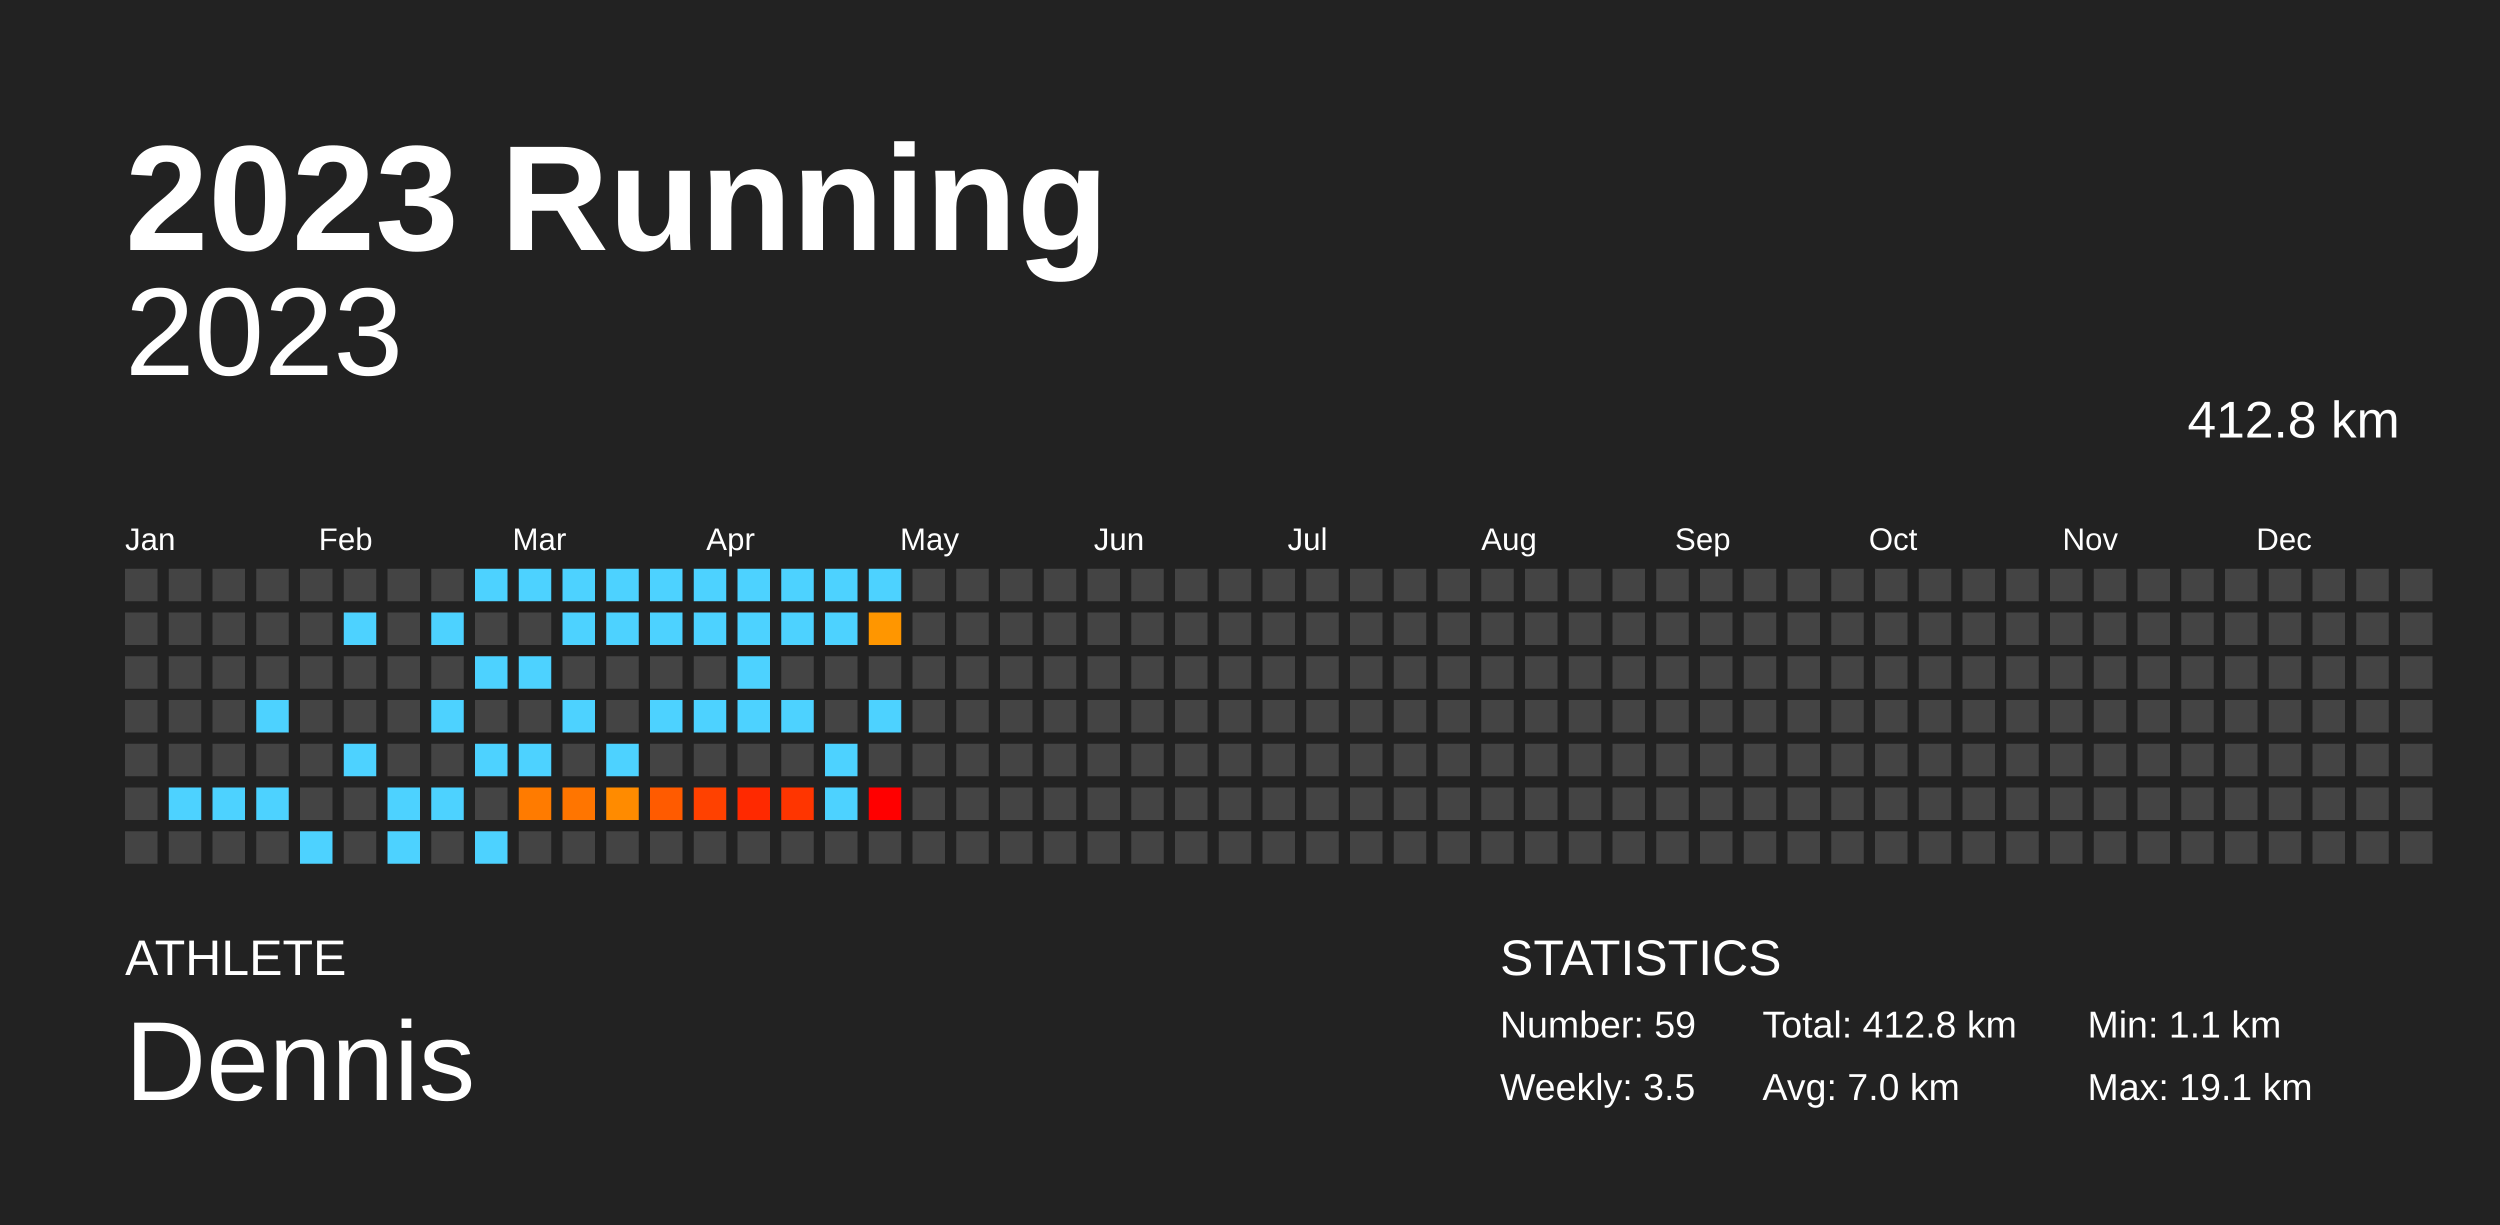
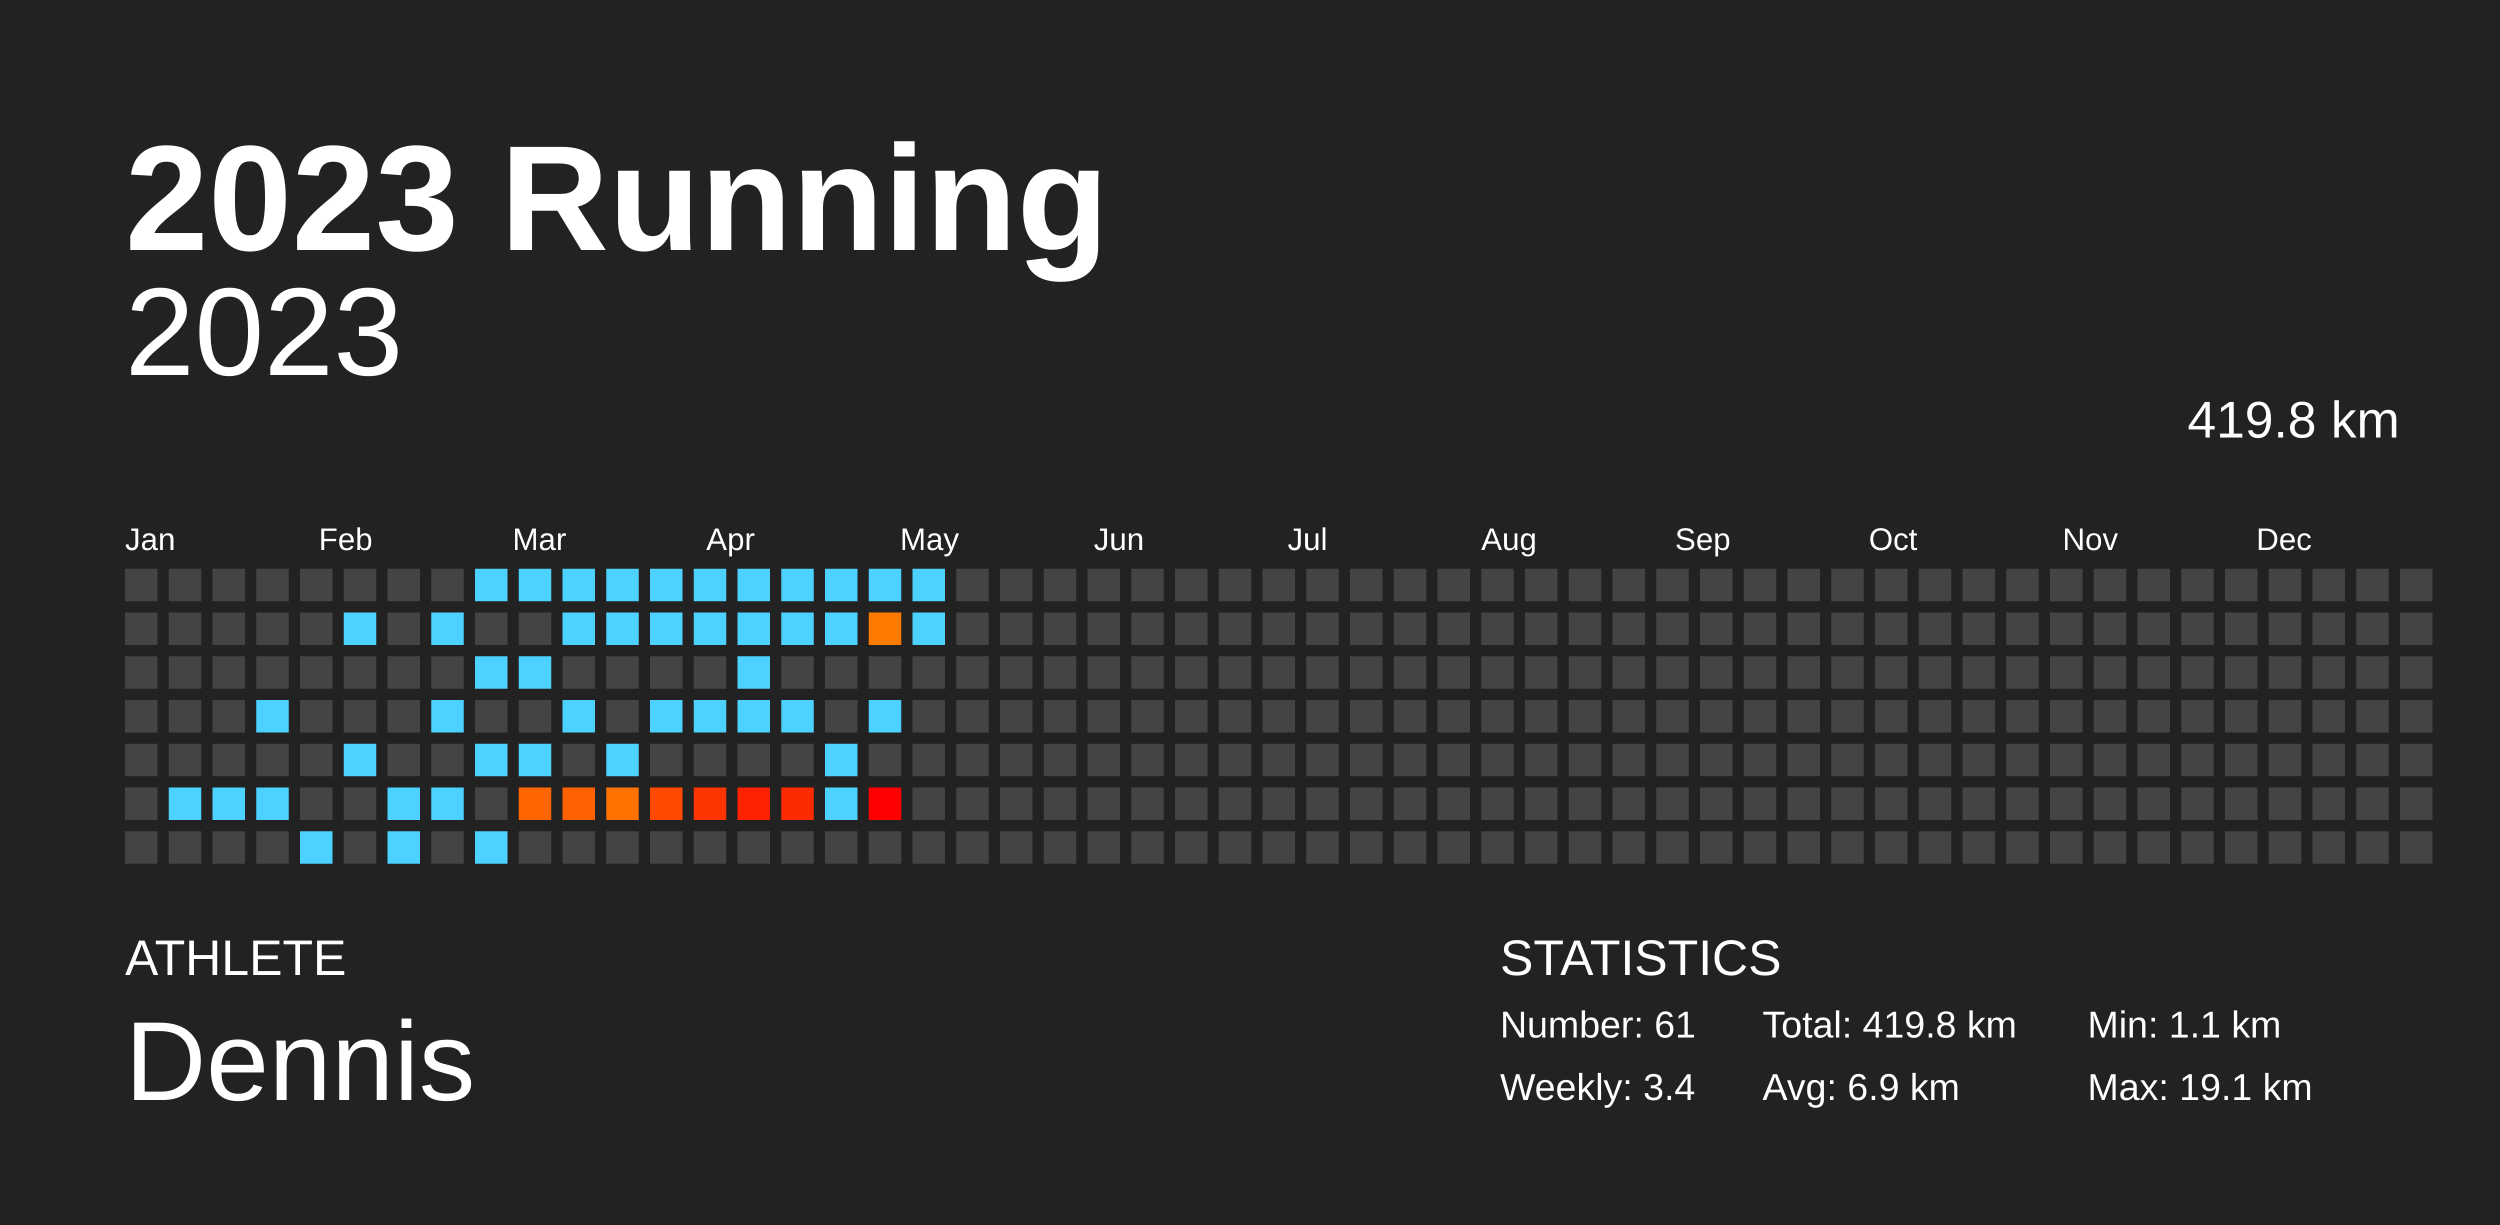
<svg xmlns="http://www.w3.org/2000/svg" baseProfile="full" height="98mm" version="1.1" viewBox="0,0,200,98" width="200mm">
  <defs />
  <rect fill="#222222" height="98" width="200" x="0" y="0" />
  <text fill="#FFFFFF" style="font-size:12px; font-family:Arial; font-weight:bold;" x="10" y="20">2023 Running</text>
  <text fill="#FFFFFF" style="font-size:4px; font-family:Arial" x="10" y="78">ATHLETE</text>
  <text fill="#FFFFFF" style="font-size:9px; font-family:Arial" x="10" y="88">Dennis</text>
  <text fill="#FFFFFF" style="font-size:4px; font-family:Arial" x="120" y="78">STATISTICS</text>
-   <text fill="#FFFFFF" style="font-size:3px; font-family:Arial" x="120" y="83">Number: 59</text>
-   <text fill="#FFFFFF" style="font-size:3px; font-family:Arial" x="120" y="88">Weekly: 3.5</text>
-   <text fill="#FFFFFF" style="font-size:3px; font-family:Arial" x="141" y="83">Total: 412.8 km</text>
-   <text fill="#FFFFFF" style="font-size:3px; font-family:Arial" x="141" y="88">Avg: 7.0 km</text>
+   <text fill="#FFFFFF" style="font-size:3px; font-family:Arial" x="120" y="83">Number: 61</text>
+   <text fill="#FFFFFF" style="font-size:3px; font-family:Arial" x="120" y="88">Weekly: 3.4</text>
+   <text fill="#FFFFFF" style="font-size:3px; font-family:Arial" x="141" y="83">Total: 419.8 km</text>
+   <text fill="#FFFFFF" style="font-size:3px; font-family:Arial" x="141" y="88">Avg: 6.9 km</text>
  <text fill="#FFFFFF" style="font-size:3px; font-family:Arial" x="167" y="83">Min: 1.1 km</text>
  <text fill="#FFFFFF" style="font-size:3px; font-family:Arial" x="167" y="88">Max: 19.1 km</text>
  <text alignment-baseline="hanging" fill="#FFFFFF" style="font-size:10.0px; font-family:Arial;" x="10" y="30">2023</text>
-   <text alignment-baseline="hanging" fill="#FFFFFF" style="font-size:4.125px; font-family:Arial;" x="175" y="35">412.8 km</text>
+   <text alignment-baseline="hanging" fill="#FFFFFF" style="font-size:4.125px; font-family:Arial;" x="175" y="35">419.8 km</text>
  <text fill="#FFFFFF" style="font-size:2.5px; font-family:Arial" x="10.0" y="44">Jan</text>
  <text fill="#FFFFFF" style="font-size:2.5px; font-family:Arial" x="25.5" y="44">Feb</text>
  <text fill="#FFFFFF" style="font-size:2.5px; font-family:Arial" x="41.0" y="44">Mar</text>
  <text fill="#FFFFFF" style="font-size:2.5px; font-family:Arial" x="56.5" y="44">Apr</text>
  <text fill="#FFFFFF" style="font-size:2.5px; font-family:Arial" x="72.0" y="44">May</text>
  <text fill="#FFFFFF" style="font-size:2.5px; font-family:Arial" x="87.5" y="44">Jun</text>
  <text fill="#FFFFFF" style="font-size:2.5px; font-family:Arial" x="103.0" y="44">Jul</text>
  <text fill="#FFFFFF" style="font-size:2.5px; font-family:Arial" x="118.5" y="44">Aug</text>
  <text fill="#FFFFFF" style="font-size:2.5px; font-family:Arial" x="134.0" y="44">Sep</text>
  <text fill="#FFFFFF" style="font-size:2.5px; font-family:Arial" x="149.5" y="44">Oct</text>
  <text fill="#FFFFFF" style="font-size:2.5px; font-family:Arial" x="165.0" y="44">Nov</text>
  <text fill="#FFFFFF" style="font-size:2.5px; font-family:Arial" x="180.5" y="44">Dec</text>
  <rect fill="#444444" height="2.6" width="2.6" x="10.0" y="45.5" />
  <rect fill="#444444" height="2.6" width="2.6" x="10.0" y="49.0" />
  <rect fill="#444444" height="2.6" width="2.6" x="10.0" y="52.5" />
  <rect fill="#444444" height="2.6" width="2.6" x="10.0" y="56.0" />
  <rect fill="#444444" height="2.6" width="2.6" x="10.0" y="59.5" />
  <rect fill="#444444" height="2.6" width="2.6" x="10.0" y="63.0" />
  <rect fill="#444444" height="2.6" width="2.6" x="10.0" y="66.5" />
  <rect fill="#444444" height="2.6" width="2.6" x="13.5" y="45.5" />
  <rect fill="#444444" height="2.6" width="2.6" x="13.5" y="49.0" />
  <rect fill="#444444" height="2.6" width="2.6" x="13.5" y="52.5" />
  <rect fill="#444444" height="2.6" width="2.6" x="13.5" y="56.0" />
  <rect fill="#444444" height="2.6" width="2.6" x="13.5" y="59.5" />
  <rect fill="#4dd2ff" height="2.6" width="2.6" x="13.5" y="63.0" />
  <rect fill="#444444" height="2.6" width="2.6" x="13.5" y="66.5" />
  <rect fill="#444444" height="2.6" width="2.6" x="17.0" y="45.5" />
  <rect fill="#444444" height="2.6" width="2.6" x="17.0" y="49.0" />
  <rect fill="#444444" height="2.6" width="2.6" x="17.0" y="52.5" />
  <rect fill="#444444" height="2.6" width="2.6" x="17.0" y="56.0" />
  <rect fill="#444444" height="2.6" width="2.6" x="17.0" y="59.5" />
  <rect fill="#4dd2ff" height="2.6" width="2.6" x="17.0" y="63.0" />
  <rect fill="#444444" height="2.6" width="2.6" x="17.0" y="66.5" />
  <rect fill="#444444" height="2.6" width="2.6" x="20.5" y="45.5" />
  <rect fill="#444444" height="2.6" width="2.6" x="20.5" y="49.0" />
  <rect fill="#444444" height="2.6" width="2.6" x="20.5" y="52.5" />
  <rect fill="#4dd2ff" height="2.6" width="2.6" x="20.5" y="56.0" />
  <rect fill="#444444" height="2.6" width="2.6" x="20.5" y="59.5" />
  <rect fill="#4dd2ff" height="2.6" width="2.6" x="20.5" y="63.0" />
  <rect fill="#444444" height="2.6" width="2.6" x="20.5" y="66.5" />
  <rect fill="#444444" height="2.6" width="2.6" x="24.0" y="45.5" />
  <rect fill="#444444" height="2.6" width="2.6" x="24.0" y="49.0" />
  <rect fill="#444444" height="2.6" width="2.6" x="24.0" y="52.5" />
  <rect fill="#444444" height="2.6" width="2.6" x="24.0" y="56.0" />
  <rect fill="#444444" height="2.6" width="2.6" x="24.0" y="59.5" />
  <rect fill="#444444" height="2.6" width="2.6" x="24.0" y="63.0" />
  <rect fill="#4dd2ff" height="2.6" width="2.6" x="24.0" y="66.5" />
  <rect fill="#444444" height="2.6" width="2.6" x="27.5" y="45.5" />
  <rect fill="#4dd2ff" height="2.6" width="2.6" x="27.5" y="49.0" />
  <rect fill="#444444" height="2.6" width="2.6" x="27.5" y="52.5" />
  <rect fill="#444444" height="2.6" width="2.6" x="27.5" y="56.0" />
  <rect fill="#4dd2ff" height="2.6" width="2.6" x="27.5" y="59.5" />
  <rect fill="#444444" height="2.6" width="2.6" x="27.5" y="63.0" />
  <rect fill="#444444" height="2.6" width="2.6" x="27.5" y="66.5" />
  <rect fill="#444444" height="2.6" width="2.6" x="31.0" y="45.5" />
  <rect fill="#444444" height="2.6" width="2.6" x="31.0" y="49.0" />
  <rect fill="#444444" height="2.6" width="2.6" x="31.0" y="52.5" />
  <rect fill="#444444" height="2.6" width="2.6" x="31.0" y="56.0" />
  <rect fill="#444444" height="2.6" width="2.6" x="31.0" y="59.5" />
  <rect fill="#4dd2ff" height="2.6" width="2.6" x="31.0" y="63.0" />
  <rect fill="#4dd2ff" height="2.6" width="2.6" x="31.0" y="66.5" />
  <rect fill="#444444" height="2.6" width="2.6" x="34.5" y="45.5" />
  <rect fill="#4dd2ff" height="2.6" width="2.6" x="34.5" y="49.0" />
  <rect fill="#444444" height="2.6" width="2.6" x="34.5" y="52.5" />
  <rect fill="#4dd2ff" height="2.6" width="2.6" x="34.5" y="56.0" />
  <rect fill="#444444" height="2.6" width="2.6" x="34.5" y="59.5" />
  <rect fill="#4dd2ff" height="2.6" width="2.6" x="34.5" y="63.0" />
  <rect fill="#444444" height="2.6" width="2.6" x="34.5" y="66.5" />
  <rect fill="#4dd2ff" height="2.6" width="2.6" x="38.0" y="45.5" />
  <rect fill="#444444" height="2.6" width="2.6" x="38.0" y="49.0" />
  <rect fill="#4dd2ff" height="2.6" width="2.6" x="38.0" y="52.5" />
  <rect fill="#444444" height="2.6" width="2.6" x="38.0" y="56.0" />
  <rect fill="#4dd2ff" height="2.6" width="2.6" x="38.0" y="59.5" />
  <rect fill="#444444" height="2.6" width="2.6" x="38.0" y="63.0" />
  <rect fill="#4dd2ff" height="2.6" width="2.6" x="38.0" y="66.5" />
  <rect fill="#4dd2ff" height="2.6" width="2.6" x="41.5" y="45.5" />
  <rect fill="#444444" height="2.6" width="2.6" x="41.5" y="49.0" />
  <rect fill="#4dd2ff" height="2.6" width="2.6" x="41.5" y="52.5" />
  <rect fill="#444444" height="2.6" width="2.6" x="41.5" y="56.0" />
  <rect fill="#4dd2ff" height="2.6" width="2.6" x="41.5" y="59.5" />
-   <rect fill="#ff7b00" height="2.6" width="2.6" x="41.5" y="63.0" />
+   <rect fill="#ff6500" height="2.6" width="2.6" x="41.5" y="63.0" />
  <rect fill="#444444" height="2.6" width="2.6" x="41.5" y="66.5" />
  <rect fill="#4dd2ff" height="2.6" width="2.6" x="45.0" y="45.5" />
  <rect fill="#4dd2ff" height="2.6" width="2.6" x="45.0" y="49.0" />
  <rect fill="#444444" height="2.6" width="2.6" x="45.0" y="52.5" />
  <rect fill="#4dd2ff" height="2.6" width="2.6" x="45.0" y="56.0" />
  <rect fill="#444444" height="2.6" width="2.6" x="45.0" y="59.5" />
-   <rect fill="#ff7500" height="2.6" width="2.6" x="45.0" y="63.0" />
+   <rect fill="#ff6000" height="2.6" width="2.6" x="45.0" y="63.0" />
  <rect fill="#444444" height="2.6" width="2.6" x="45.0" y="66.5" />
  <rect fill="#4dd2ff" height="2.6" width="2.6" x="48.5" y="45.5" />
  <rect fill="#4dd2ff" height="2.6" width="2.6" x="48.5" y="49.0" />
  <rect fill="#444444" height="2.6" width="2.6" x="48.5" y="52.5" />
  <rect fill="#444444" height="2.6" width="2.6" x="48.5" y="56.0" />
  <rect fill="#4dd2ff" height="2.6" width="2.6" x="48.5" y="59.5" />
-   <rect fill="#ff8b00" height="2.6" width="2.6" x="48.5" y="63.0" />
+   <rect fill="#ff7200" height="2.6" width="2.6" x="48.5" y="63.0" />
  <rect fill="#444444" height="2.6" width="2.6" x="48.5" y="66.5" />
  <rect fill="#4dd2ff" height="2.6" width="2.6" x="52.0" y="45.5" />
  <rect fill="#4dd2ff" height="2.6" width="2.6" x="52.0" y="49.0" />
  <rect fill="#444444" height="2.6" width="2.6" x="52.0" y="52.5" />
  <rect fill="#4dd2ff" height="2.6" width="2.6" x="52.0" y="56.0" />
  <rect fill="#444444" height="2.6" width="2.6" x="52.0" y="59.5" />
-   <rect fill="#ff5b00" height="2.6" width="2.6" x="52.0" y="63.0" />
+   <rect fill="#ff4a00" height="2.6" width="2.6" x="52.0" y="63.0" />
  <rect fill="#444444" height="2.6" width="2.6" x="52.0" y="66.5" />
  <rect fill="#4dd2ff" height="2.6" width="2.6" x="55.5" y="45.5" />
  <rect fill="#4dd2ff" height="2.6" width="2.6" x="55.5" y="49.0" />
  <rect fill="#444444" height="2.6" width="2.6" x="55.5" y="52.5" />
  <rect fill="#4dd2ff" height="2.6" width="2.6" x="55.5" y="56.0" />
  <rect fill="#444444" height="2.6" width="2.6" x="55.5" y="59.5" />
-   <rect fill="#ff4100" height="2.6" width="2.6" x="55.5" y="63.0" />
+   <rect fill="#ff3500" height="2.6" width="2.6" x="55.5" y="63.0" />
  <rect fill="#444444" height="2.6" width="2.6" x="55.5" y="66.5" />
  <rect fill="#4dd2ff" height="2.6" width="2.6" x="59.0" y="45.5" />
  <rect fill="#4dd2ff" height="2.6" width="2.6" x="59.0" y="49.0" />
  <rect fill="#4dd2ff" height="2.6" width="2.6" x="59.0" y="52.5" />
  <rect fill="#4dd2ff" height="2.6" width="2.6" x="59.0" y="56.0" />
  <rect fill="#444444" height="2.6" width="2.6" x="59.0" y="59.5" />
-   <rect fill="#ff2900" height="2.6" width="2.6" x="59.0" y="63.0" />
+   <rect fill="#ff2200" height="2.6" width="2.6" x="59.0" y="63.0" />
  <rect fill="#444444" height="2.6" width="2.6" x="59.0" y="66.5" />
  <rect fill="#4dd2ff" height="2.6" width="2.6" x="62.5" y="45.5" />
  <rect fill="#4dd2ff" height="2.6" width="2.6" x="62.5" y="49.0" />
  <rect fill="#444444" height="2.6" width="2.6" x="62.5" y="52.5" />
  <rect fill="#4dd2ff" height="2.6" width="2.6" x="62.5" y="56.0" />
  <rect fill="#444444" height="2.6" width="2.6" x="62.5" y="59.5" />
-   <rect fill="#ff3500" height="2.6" width="2.6" x="62.5" y="63.0" />
+   <rect fill="#ff2b00" height="2.6" width="2.6" x="62.5" y="63.0" />
  <rect fill="#444444" height="2.6" width="2.6" x="62.5" y="66.5" />
  <rect fill="#4dd2ff" height="2.6" width="2.6" x="66.0" y="45.5" />
  <rect fill="#4dd2ff" height="2.6" width="2.6" x="66.0" y="49.0" />
  <rect fill="#444444" height="2.6" width="2.6" x="66.0" y="52.5" />
  <rect fill="#444444" height="2.6" width="2.6" x="66.0" y="56.0" />
  <rect fill="#4dd2ff" height="2.6" width="2.6" x="66.0" y="59.5" />
  <rect fill="#4dd2ff" height="2.6" width="2.6" x="66.0" y="63.0" />
  <rect fill="#444444" height="2.6" width="2.6" x="66.0" y="66.5" />
  <rect fill="#4dd2ff" height="2.6" width="2.6" x="69.5" y="45.5" />
-   <rect fill="#ff9600" height="2.6" width="2.6" x="69.5" y="49.0" />
+   <rect fill="#ff7b00" height="2.6" width="2.6" x="69.5" y="49.0" />
  <rect fill="#444444" height="2.6" width="2.6" x="69.5" y="52.5" />
  <rect fill="#4dd2ff" height="2.6" width="2.6" x="69.5" y="56.0" />
  <rect fill="#444444" height="2.6" width="2.6" x="69.5" y="59.5" />
  <rect fill="#ff0000" height="2.6" width="2.6" x="69.5" y="63.0" />
  <rect fill="#444444" height="2.6" width="2.6" x="69.5" y="66.5" />
-   <rect fill="#444444" height="2.6" width="2.6" x="73.0" y="45.5" />
-   <rect fill="#444444" height="2.6" width="2.6" x="73.0" y="49.0" />
+   <rect fill="#4dd2ff" height="2.6" width="2.6" x="73.0" y="45.5" />
+   <rect fill="#4dd2ff" height="2.6" width="2.6" x="73.0" y="49.0" />
  <rect fill="#444444" height="2.6" width="2.6" x="73.0" y="52.5" />
  <rect fill="#444444" height="2.6" width="2.6" x="73.0" y="56.0" />
  <rect fill="#444444" height="2.6" width="2.6" x="73.0" y="59.5" />
  <rect fill="#444444" height="2.6" width="2.6" x="73.0" y="63.0" />
  <rect fill="#444444" height="2.6" width="2.6" x="73.0" y="66.5" />
  <rect fill="#444444" height="2.6" width="2.6" x="76.5" y="45.5" />
  <rect fill="#444444" height="2.6" width="2.6" x="76.5" y="49.0" />
  <rect fill="#444444" height="2.6" width="2.6" x="76.5" y="52.5" />
  <rect fill="#444444" height="2.6" width="2.6" x="76.5" y="56.0" />
  <rect fill="#444444" height="2.6" width="2.6" x="76.5" y="59.5" />
  <rect fill="#444444" height="2.6" width="2.6" x="76.5" y="63.0" />
  <rect fill="#444444" height="2.6" width="2.6" x="76.5" y="66.5" />
  <rect fill="#444444" height="2.6" width="2.6" x="80.0" y="45.5" />
  <rect fill="#444444" height="2.6" width="2.6" x="80.0" y="49.0" />
  <rect fill="#444444" height="2.6" width="2.6" x="80.0" y="52.5" />
  <rect fill="#444444" height="2.6" width="2.6" x="80.0" y="56.0" />
  <rect fill="#444444" height="2.6" width="2.6" x="80.0" y="59.5" />
  <rect fill="#444444" height="2.6" width="2.6" x="80.0" y="63.0" />
  <rect fill="#444444" height="2.6" width="2.6" x="80.0" y="66.5" />
  <rect fill="#444444" height="2.6" width="2.6" x="83.5" y="45.5" />
  <rect fill="#444444" height="2.6" width="2.6" x="83.5" y="49.0" />
  <rect fill="#444444" height="2.6" width="2.6" x="83.5" y="52.5" />
  <rect fill="#444444" height="2.6" width="2.6" x="83.5" y="56.0" />
  <rect fill="#444444" height="2.6" width="2.6" x="83.5" y="59.5" />
  <rect fill="#444444" height="2.6" width="2.6" x="83.5" y="63.0" />
  <rect fill="#444444" height="2.6" width="2.6" x="83.5" y="66.5" />
  <rect fill="#444444" height="2.6" width="2.6" x="87.0" y="45.5" />
  <rect fill="#444444" height="2.6" width="2.6" x="87.0" y="49.0" />
  <rect fill="#444444" height="2.6" width="2.6" x="87.0" y="52.5" />
  <rect fill="#444444" height="2.6" width="2.6" x="87.0" y="56.0" />
  <rect fill="#444444" height="2.6" width="2.6" x="87.0" y="59.5" />
  <rect fill="#444444" height="2.6" width="2.6" x="87.0" y="63.0" />
  <rect fill="#444444" height="2.6" width="2.6" x="87.0" y="66.5" />
  <rect fill="#444444" height="2.6" width="2.6" x="90.5" y="45.5" />
  <rect fill="#444444" height="2.6" width="2.6" x="90.5" y="49.0" />
  <rect fill="#444444" height="2.6" width="2.6" x="90.5" y="52.5" />
  <rect fill="#444444" height="2.6" width="2.6" x="90.5" y="56.0" />
  <rect fill="#444444" height="2.6" width="2.6" x="90.5" y="59.5" />
  <rect fill="#444444" height="2.6" width="2.6" x="90.5" y="63.0" />
  <rect fill="#444444" height="2.6" width="2.6" x="90.5" y="66.5" />
  <rect fill="#444444" height="2.6" width="2.6" x="94.0" y="45.5" />
  <rect fill="#444444" height="2.6" width="2.6" x="94.0" y="49.0" />
  <rect fill="#444444" height="2.6" width="2.6" x="94.0" y="52.5" />
  <rect fill="#444444" height="2.6" width="2.6" x="94.0" y="56.0" />
  <rect fill="#444444" height="2.6" width="2.6" x="94.0" y="59.5" />
  <rect fill="#444444" height="2.6" width="2.6" x="94.0" y="63.0" />
  <rect fill="#444444" height="2.6" width="2.6" x="94.0" y="66.5" />
  <rect fill="#444444" height="2.6" width="2.6" x="97.5" y="45.5" />
  <rect fill="#444444" height="2.6" width="2.6" x="97.5" y="49.0" />
  <rect fill="#444444" height="2.6" width="2.6" x="97.5" y="52.5" />
  <rect fill="#444444" height="2.6" width="2.6" x="97.5" y="56.0" />
  <rect fill="#444444" height="2.6" width="2.6" x="97.5" y="59.5" />
  <rect fill="#444444" height="2.6" width="2.6" x="97.5" y="63.0" />
  <rect fill="#444444" height="2.6" width="2.6" x="97.5" y="66.5" />
  <rect fill="#444444" height="2.6" width="2.6" x="101.0" y="45.5" />
  <rect fill="#444444" height="2.6" width="2.6" x="101.0" y="49.0" />
  <rect fill="#444444" height="2.6" width="2.6" x="101.0" y="52.5" />
  <rect fill="#444444" height="2.6" width="2.6" x="101.0" y="56.0" />
  <rect fill="#444444" height="2.6" width="2.6" x="101.0" y="59.5" />
  <rect fill="#444444" height="2.6" width="2.6" x="101.0" y="63.0" />
  <rect fill="#444444" height="2.6" width="2.6" x="101.0" y="66.5" />
  <rect fill="#444444" height="2.6" width="2.6" x="104.5" y="45.5" />
  <rect fill="#444444" height="2.6" width="2.6" x="104.5" y="49.0" />
  <rect fill="#444444" height="2.6" width="2.6" x="104.5" y="52.5" />
  <rect fill="#444444" height="2.6" width="2.6" x="104.5" y="56.0" />
  <rect fill="#444444" height="2.6" width="2.6" x="104.5" y="59.5" />
  <rect fill="#444444" height="2.6" width="2.6" x="104.5" y="63.0" />
  <rect fill="#444444" height="2.6" width="2.6" x="104.5" y="66.5" />
  <rect fill="#444444" height="2.6" width="2.6" x="108.0" y="45.5" />
  <rect fill="#444444" height="2.6" width="2.6" x="108.0" y="49.0" />
  <rect fill="#444444" height="2.6" width="2.6" x="108.0" y="52.5" />
  <rect fill="#444444" height="2.6" width="2.6" x="108.0" y="56.0" />
  <rect fill="#444444" height="2.6" width="2.6" x="108.0" y="59.5" />
  <rect fill="#444444" height="2.6" width="2.6" x="108.0" y="63.0" />
  <rect fill="#444444" height="2.6" width="2.6" x="108.0" y="66.5" />
  <rect fill="#444444" height="2.6" width="2.6" x="111.5" y="45.5" />
  <rect fill="#444444" height="2.6" width="2.6" x="111.5" y="49.0" />
  <rect fill="#444444" height="2.6" width="2.6" x="111.5" y="52.5" />
  <rect fill="#444444" height="2.6" width="2.6" x="111.5" y="56.0" />
  <rect fill="#444444" height="2.6" width="2.6" x="111.5" y="59.5" />
  <rect fill="#444444" height="2.6" width="2.6" x="111.5" y="63.0" />
  <rect fill="#444444" height="2.6" width="2.6" x="111.5" y="66.5" />
  <rect fill="#444444" height="2.6" width="2.6" x="115.0" y="45.5" />
  <rect fill="#444444" height="2.6" width="2.6" x="115.0" y="49.0" />
  <rect fill="#444444" height="2.6" width="2.6" x="115.0" y="52.5" />
  <rect fill="#444444" height="2.6" width="2.6" x="115.0" y="56.0" />
  <rect fill="#444444" height="2.6" width="2.6" x="115.0" y="59.5" />
  <rect fill="#444444" height="2.6" width="2.6" x="115.0" y="63.0" />
  <rect fill="#444444" height="2.6" width="2.6" x="115.0" y="66.5" />
  <rect fill="#444444" height="2.6" width="2.6" x="118.5" y="45.5" />
  <rect fill="#444444" height="2.6" width="2.6" x="118.5" y="49.0" />
  <rect fill="#444444" height="2.6" width="2.6" x="118.5" y="52.5" />
  <rect fill="#444444" height="2.6" width="2.6" x="118.5" y="56.0" />
  <rect fill="#444444" height="2.6" width="2.6" x="118.5" y="59.5" />
  <rect fill="#444444" height="2.6" width="2.6" x="118.5" y="63.0" />
  <rect fill="#444444" height="2.6" width="2.6" x="118.5" y="66.5" />
  <rect fill="#444444" height="2.6" width="2.6" x="122.0" y="45.5" />
  <rect fill="#444444" height="2.6" width="2.6" x="122.0" y="49.0" />
  <rect fill="#444444" height="2.6" width="2.6" x="122.0" y="52.5" />
  <rect fill="#444444" height="2.6" width="2.6" x="122.0" y="56.0" />
  <rect fill="#444444" height="2.6" width="2.6" x="122.0" y="59.5" />
  <rect fill="#444444" height="2.6" width="2.6" x="122.0" y="63.0" />
  <rect fill="#444444" height="2.6" width="2.6" x="122.0" y="66.5" />
  <rect fill="#444444" height="2.6" width="2.6" x="125.5" y="45.5" />
  <rect fill="#444444" height="2.6" width="2.6" x="125.5" y="49.0" />
  <rect fill="#444444" height="2.6" width="2.6" x="125.5" y="52.5" />
  <rect fill="#444444" height="2.6" width="2.6" x="125.5" y="56.0" />
  <rect fill="#444444" height="2.6" width="2.6" x="125.5" y="59.5" />
  <rect fill="#444444" height="2.6" width="2.6" x="125.5" y="63.0" />
  <rect fill="#444444" height="2.6" width="2.6" x="125.5" y="66.5" />
  <rect fill="#444444" height="2.6" width="2.6" x="129.0" y="45.5" />
  <rect fill="#444444" height="2.6" width="2.6" x="129.0" y="49.0" />
  <rect fill="#444444" height="2.6" width="2.6" x="129.0" y="52.5" />
  <rect fill="#444444" height="2.6" width="2.6" x="129.0" y="56.0" />
  <rect fill="#444444" height="2.6" width="2.6" x="129.0" y="59.5" />
  <rect fill="#444444" height="2.6" width="2.6" x="129.0" y="63.0" />
  <rect fill="#444444" height="2.6" width="2.6" x="129.0" y="66.5" />
  <rect fill="#444444" height="2.6" width="2.6" x="132.5" y="45.5" />
  <rect fill="#444444" height="2.6" width="2.6" x="132.5" y="49.0" />
  <rect fill="#444444" height="2.6" width="2.6" x="132.5" y="52.5" />
  <rect fill="#444444" height="2.6" width="2.6" x="132.5" y="56.0" />
  <rect fill="#444444" height="2.6" width="2.6" x="132.5" y="59.5" />
  <rect fill="#444444" height="2.6" width="2.6" x="132.5" y="63.0" />
  <rect fill="#444444" height="2.6" width="2.6" x="132.5" y="66.5" />
  <rect fill="#444444" height="2.6" width="2.6" x="136.0" y="45.5" />
  <rect fill="#444444" height="2.6" width="2.6" x="136.0" y="49.0" />
  <rect fill="#444444" height="2.6" width="2.6" x="136.0" y="52.5" />
  <rect fill="#444444" height="2.6" width="2.6" x="136.0" y="56.0" />
  <rect fill="#444444" height="2.6" width="2.6" x="136.0" y="59.5" />
  <rect fill="#444444" height="2.6" width="2.6" x="136.0" y="63.0" />
  <rect fill="#444444" height="2.6" width="2.6" x="136.0" y="66.5" />
  <rect fill="#444444" height="2.6" width="2.6" x="139.5" y="45.5" />
  <rect fill="#444444" height="2.6" width="2.6" x="139.5" y="49.0" />
  <rect fill="#444444" height="2.6" width="2.6" x="139.5" y="52.5" />
  <rect fill="#444444" height="2.6" width="2.6" x="139.5" y="56.0" />
  <rect fill="#444444" height="2.6" width="2.6" x="139.5" y="59.5" />
  <rect fill="#444444" height="2.6" width="2.6" x="139.5" y="63.0" />
  <rect fill="#444444" height="2.6" width="2.6" x="139.5" y="66.5" />
  <rect fill="#444444" height="2.6" width="2.6" x="143.0" y="45.5" />
  <rect fill="#444444" height="2.6" width="2.6" x="143.0" y="49.0" />
  <rect fill="#444444" height="2.6" width="2.6" x="143.0" y="52.5" />
  <rect fill="#444444" height="2.6" width="2.6" x="143.0" y="56.0" />
  <rect fill="#444444" height="2.6" width="2.6" x="143.0" y="59.5" />
  <rect fill="#444444" height="2.6" width="2.6" x="143.0" y="63.0" />
  <rect fill="#444444" height="2.6" width="2.6" x="143.0" y="66.5" />
  <rect fill="#444444" height="2.6" width="2.6" x="146.5" y="45.5" />
  <rect fill="#444444" height="2.6" width="2.6" x="146.5" y="49.0" />
  <rect fill="#444444" height="2.6" width="2.6" x="146.5" y="52.5" />
  <rect fill="#444444" height="2.6" width="2.6" x="146.5" y="56.0" />
  <rect fill="#444444" height="2.6" width="2.6" x="146.5" y="59.5" />
  <rect fill="#444444" height="2.6" width="2.6" x="146.5" y="63.0" />
  <rect fill="#444444" height="2.6" width="2.6" x="146.5" y="66.5" />
  <rect fill="#444444" height="2.6" width="2.6" x="150.0" y="45.5" />
  <rect fill="#444444" height="2.6" width="2.6" x="150.0" y="49.0" />
  <rect fill="#444444" height="2.6" width="2.6" x="150.0" y="52.5" />
  <rect fill="#444444" height="2.6" width="2.6" x="150.0" y="56.0" />
  <rect fill="#444444" height="2.6" width="2.6" x="150.0" y="59.5" />
  <rect fill="#444444" height="2.6" width="2.6" x="150.0" y="63.0" />
  <rect fill="#444444" height="2.6" width="2.6" x="150.0" y="66.5" />
  <rect fill="#444444" height="2.6" width="2.6" x="153.5" y="45.5" />
  <rect fill="#444444" height="2.6" width="2.6" x="153.5" y="49.0" />
  <rect fill="#444444" height="2.6" width="2.6" x="153.5" y="52.5" />
  <rect fill="#444444" height="2.6" width="2.6" x="153.5" y="56.0" />
  <rect fill="#444444" height="2.6" width="2.6" x="153.5" y="59.5" />
  <rect fill="#444444" height="2.6" width="2.6" x="153.5" y="63.0" />
  <rect fill="#444444" height="2.6" width="2.6" x="153.5" y="66.5" />
  <rect fill="#444444" height="2.6" width="2.6" x="157.0" y="45.5" />
  <rect fill="#444444" height="2.6" width="2.6" x="157.0" y="49.0" />
  <rect fill="#444444" height="2.6" width="2.6" x="157.0" y="52.5" />
  <rect fill="#444444" height="2.6" width="2.6" x="157.0" y="56.0" />
  <rect fill="#444444" height="2.6" width="2.6" x="157.0" y="59.5" />
  <rect fill="#444444" height="2.6" width="2.6" x="157.0" y="63.0" />
  <rect fill="#444444" height="2.6" width="2.6" x="157.0" y="66.5" />
  <rect fill="#444444" height="2.6" width="2.6" x="160.5" y="45.5" />
  <rect fill="#444444" height="2.6" width="2.6" x="160.5" y="49.0" />
  <rect fill="#444444" height="2.6" width="2.6" x="160.5" y="52.5" />
  <rect fill="#444444" height="2.6" width="2.6" x="160.5" y="56.0" />
  <rect fill="#444444" height="2.6" width="2.6" x="160.5" y="59.5" />
  <rect fill="#444444" height="2.6" width="2.6" x="160.5" y="63.0" />
  <rect fill="#444444" height="2.6" width="2.6" x="160.5" y="66.5" />
  <rect fill="#444444" height="2.6" width="2.6" x="164.0" y="45.5" />
  <rect fill="#444444" height="2.6" width="2.6" x="164.0" y="49.0" />
  <rect fill="#444444" height="2.6" width="2.6" x="164.0" y="52.5" />
  <rect fill="#444444" height="2.6" width="2.6" x="164.0" y="56.0" />
  <rect fill="#444444" height="2.6" width="2.6" x="164.0" y="59.5" />
  <rect fill="#444444" height="2.6" width="2.6" x="164.0" y="63.0" />
  <rect fill="#444444" height="2.6" width="2.6" x="164.0" y="66.5" />
  <rect fill="#444444" height="2.6" width="2.6" x="167.5" y="45.5" />
  <rect fill="#444444" height="2.6" width="2.6" x="167.5" y="49.0" />
  <rect fill="#444444" height="2.6" width="2.6" x="167.5" y="52.5" />
  <rect fill="#444444" height="2.6" width="2.6" x="167.5" y="56.0" />
  <rect fill="#444444" height="2.6" width="2.6" x="167.5" y="59.5" />
  <rect fill="#444444" height="2.6" width="2.6" x="167.5" y="63.0" />
  <rect fill="#444444" height="2.6" width="2.6" x="167.5" y="66.5" />
  <rect fill="#444444" height="2.6" width="2.6" x="171.0" y="45.5" />
  <rect fill="#444444" height="2.6" width="2.6" x="171.0" y="49.0" />
  <rect fill="#444444" height="2.6" width="2.6" x="171.0" y="52.5" />
  <rect fill="#444444" height="2.6" width="2.6" x="171.0" y="56.0" />
  <rect fill="#444444" height="2.6" width="2.6" x="171.0" y="59.5" />
  <rect fill="#444444" height="2.6" width="2.6" x="171.0" y="63.0" />
  <rect fill="#444444" height="2.6" width="2.6" x="171.0" y="66.5" />
  <rect fill="#444444" height="2.6" width="2.6" x="174.5" y="45.5" />
  <rect fill="#444444" height="2.6" width="2.6" x="174.5" y="49.0" />
  <rect fill="#444444" height="2.6" width="2.6" x="174.5" y="52.5" />
  <rect fill="#444444" height="2.6" width="2.6" x="174.5" y="56.0" />
  <rect fill="#444444" height="2.6" width="2.6" x="174.5" y="59.5" />
  <rect fill="#444444" height="2.6" width="2.6" x="174.5" y="63.0" />
  <rect fill="#444444" height="2.6" width="2.6" x="174.5" y="66.5" />
  <rect fill="#444444" height="2.6" width="2.6" x="178.0" y="45.5" />
  <rect fill="#444444" height="2.6" width="2.6" x="178.0" y="49.0" />
  <rect fill="#444444" height="2.6" width="2.6" x="178.0" y="52.5" />
  <rect fill="#444444" height="2.6" width="2.6" x="178.0" y="56.0" />
  <rect fill="#444444" height="2.6" width="2.6" x="178.0" y="59.5" />
  <rect fill="#444444" height="2.6" width="2.6" x="178.0" y="63.0" />
  <rect fill="#444444" height="2.6" width="2.6" x="178.0" y="66.5" />
  <rect fill="#444444" height="2.6" width="2.6" x="181.5" y="45.5" />
  <rect fill="#444444" height="2.6" width="2.6" x="181.5" y="49.0" />
  <rect fill="#444444" height="2.6" width="2.6" x="181.5" y="52.5" />
  <rect fill="#444444" height="2.6" width="2.6" x="181.5" y="56.0" />
  <rect fill="#444444" height="2.6" width="2.6" x="181.5" y="59.5" />
  <rect fill="#444444" height="2.6" width="2.6" x="181.5" y="63.0" />
  <rect fill="#444444" height="2.6" width="2.6" x="181.5" y="66.5" />
  <rect fill="#444444" height="2.6" width="2.6" x="185.0" y="45.5" />
  <rect fill="#444444" height="2.6" width="2.6" x="185.0" y="49.0" />
  <rect fill="#444444" height="2.6" width="2.6" x="185.0" y="52.5" />
  <rect fill="#444444" height="2.6" width="2.6" x="185.0" y="56.0" />
  <rect fill="#444444" height="2.6" width="2.6" x="185.0" y="59.5" />
  <rect fill="#444444" height="2.6" width="2.6" x="185.0" y="63.0" />
  <rect fill="#444444" height="2.6" width="2.6" x="185.0" y="66.5" />
  <rect fill="#444444" height="2.6" width="2.6" x="188.5" y="45.5" />
  <rect fill="#444444" height="2.6" width="2.6" x="188.5" y="49.0" />
  <rect fill="#444444" height="2.6" width="2.6" x="188.5" y="52.5" />
  <rect fill="#444444" height="2.6" width="2.6" x="188.5" y="56.0" />
  <rect fill="#444444" height="2.6" width="2.6" x="188.5" y="59.5" />
  <rect fill="#444444" height="2.6" width="2.6" x="188.5" y="63.0" />
  <rect fill="#444444" height="2.6" width="2.6" x="188.5" y="66.5" />
  <rect fill="#444444" height="2.6" width="2.6" x="192.0" y="45.5" />
  <rect fill="#444444" height="2.6" width="2.6" x="192.0" y="49.0" />
  <rect fill="#444444" height="2.6" width="2.6" x="192.0" y="52.5" />
  <rect fill="#444444" height="2.6" width="2.6" x="192.0" y="56.0" />
  <rect fill="#444444" height="2.6" width="2.6" x="192.0" y="59.5" />
  <rect fill="#444444" height="2.6" width="2.6" x="192.0" y="63.0" />
  <rect fill="#444444" height="2.6" width="2.6" x="192.0" y="66.5" />
</svg>
